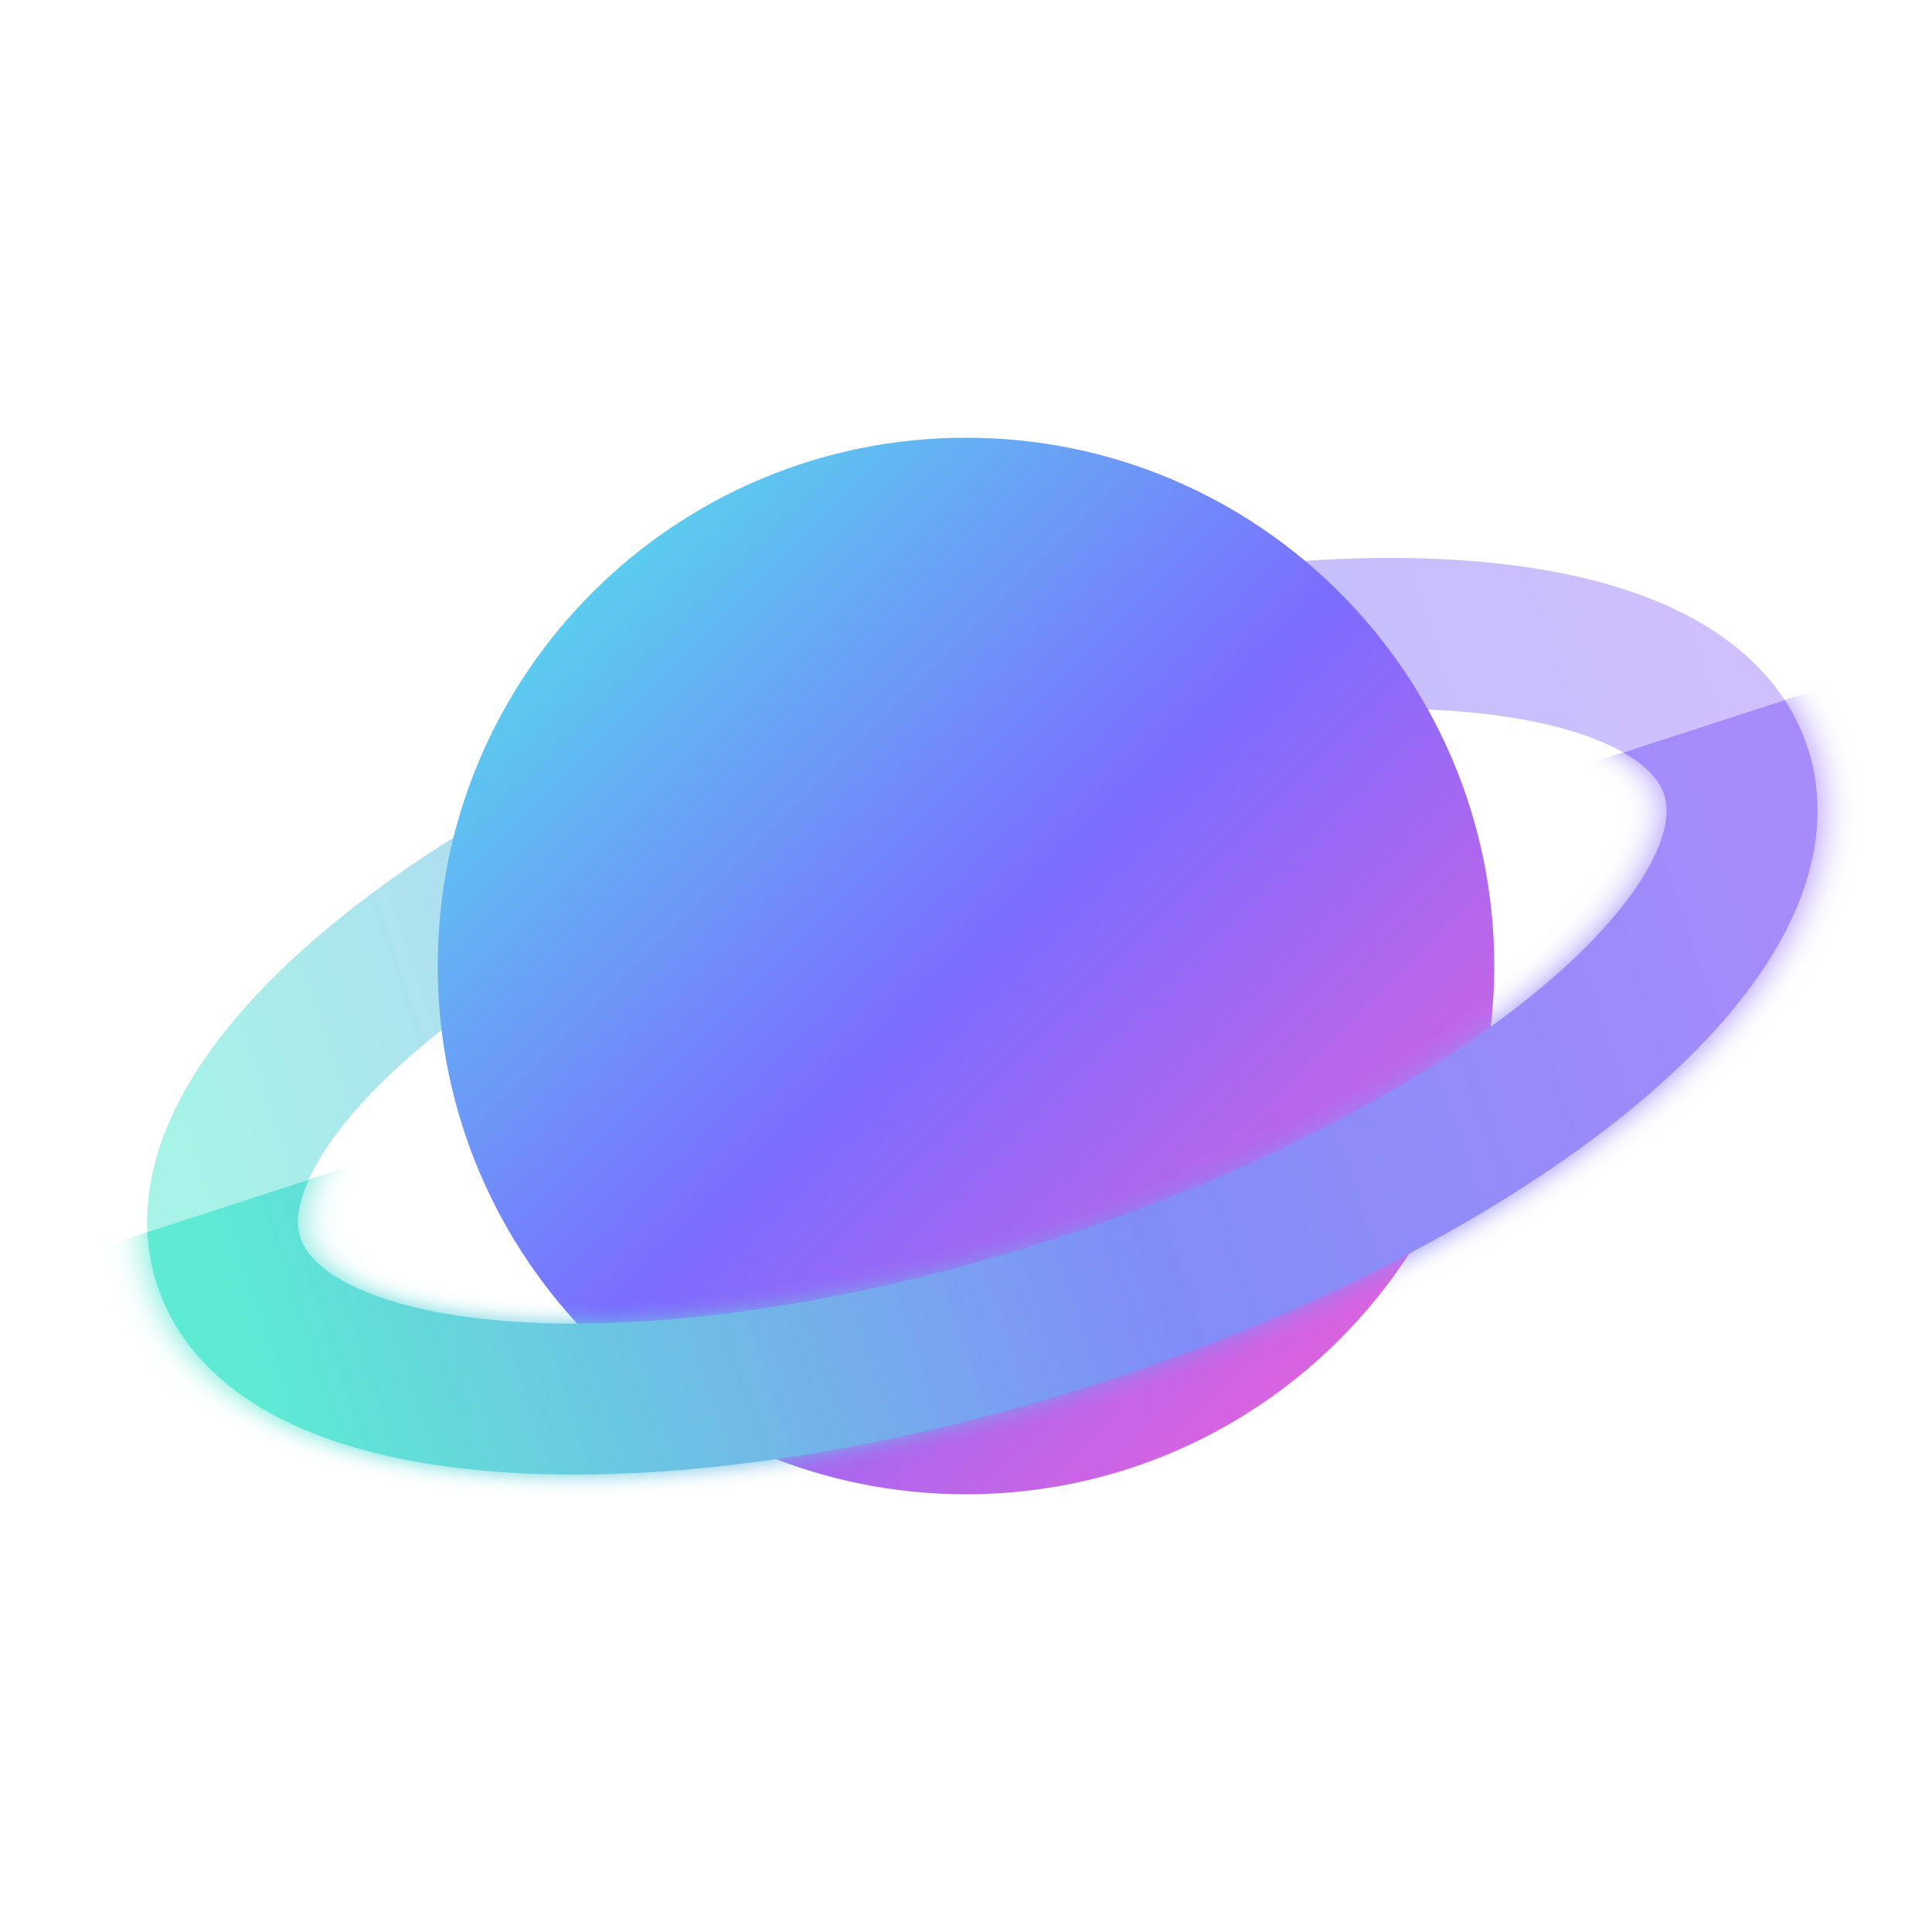
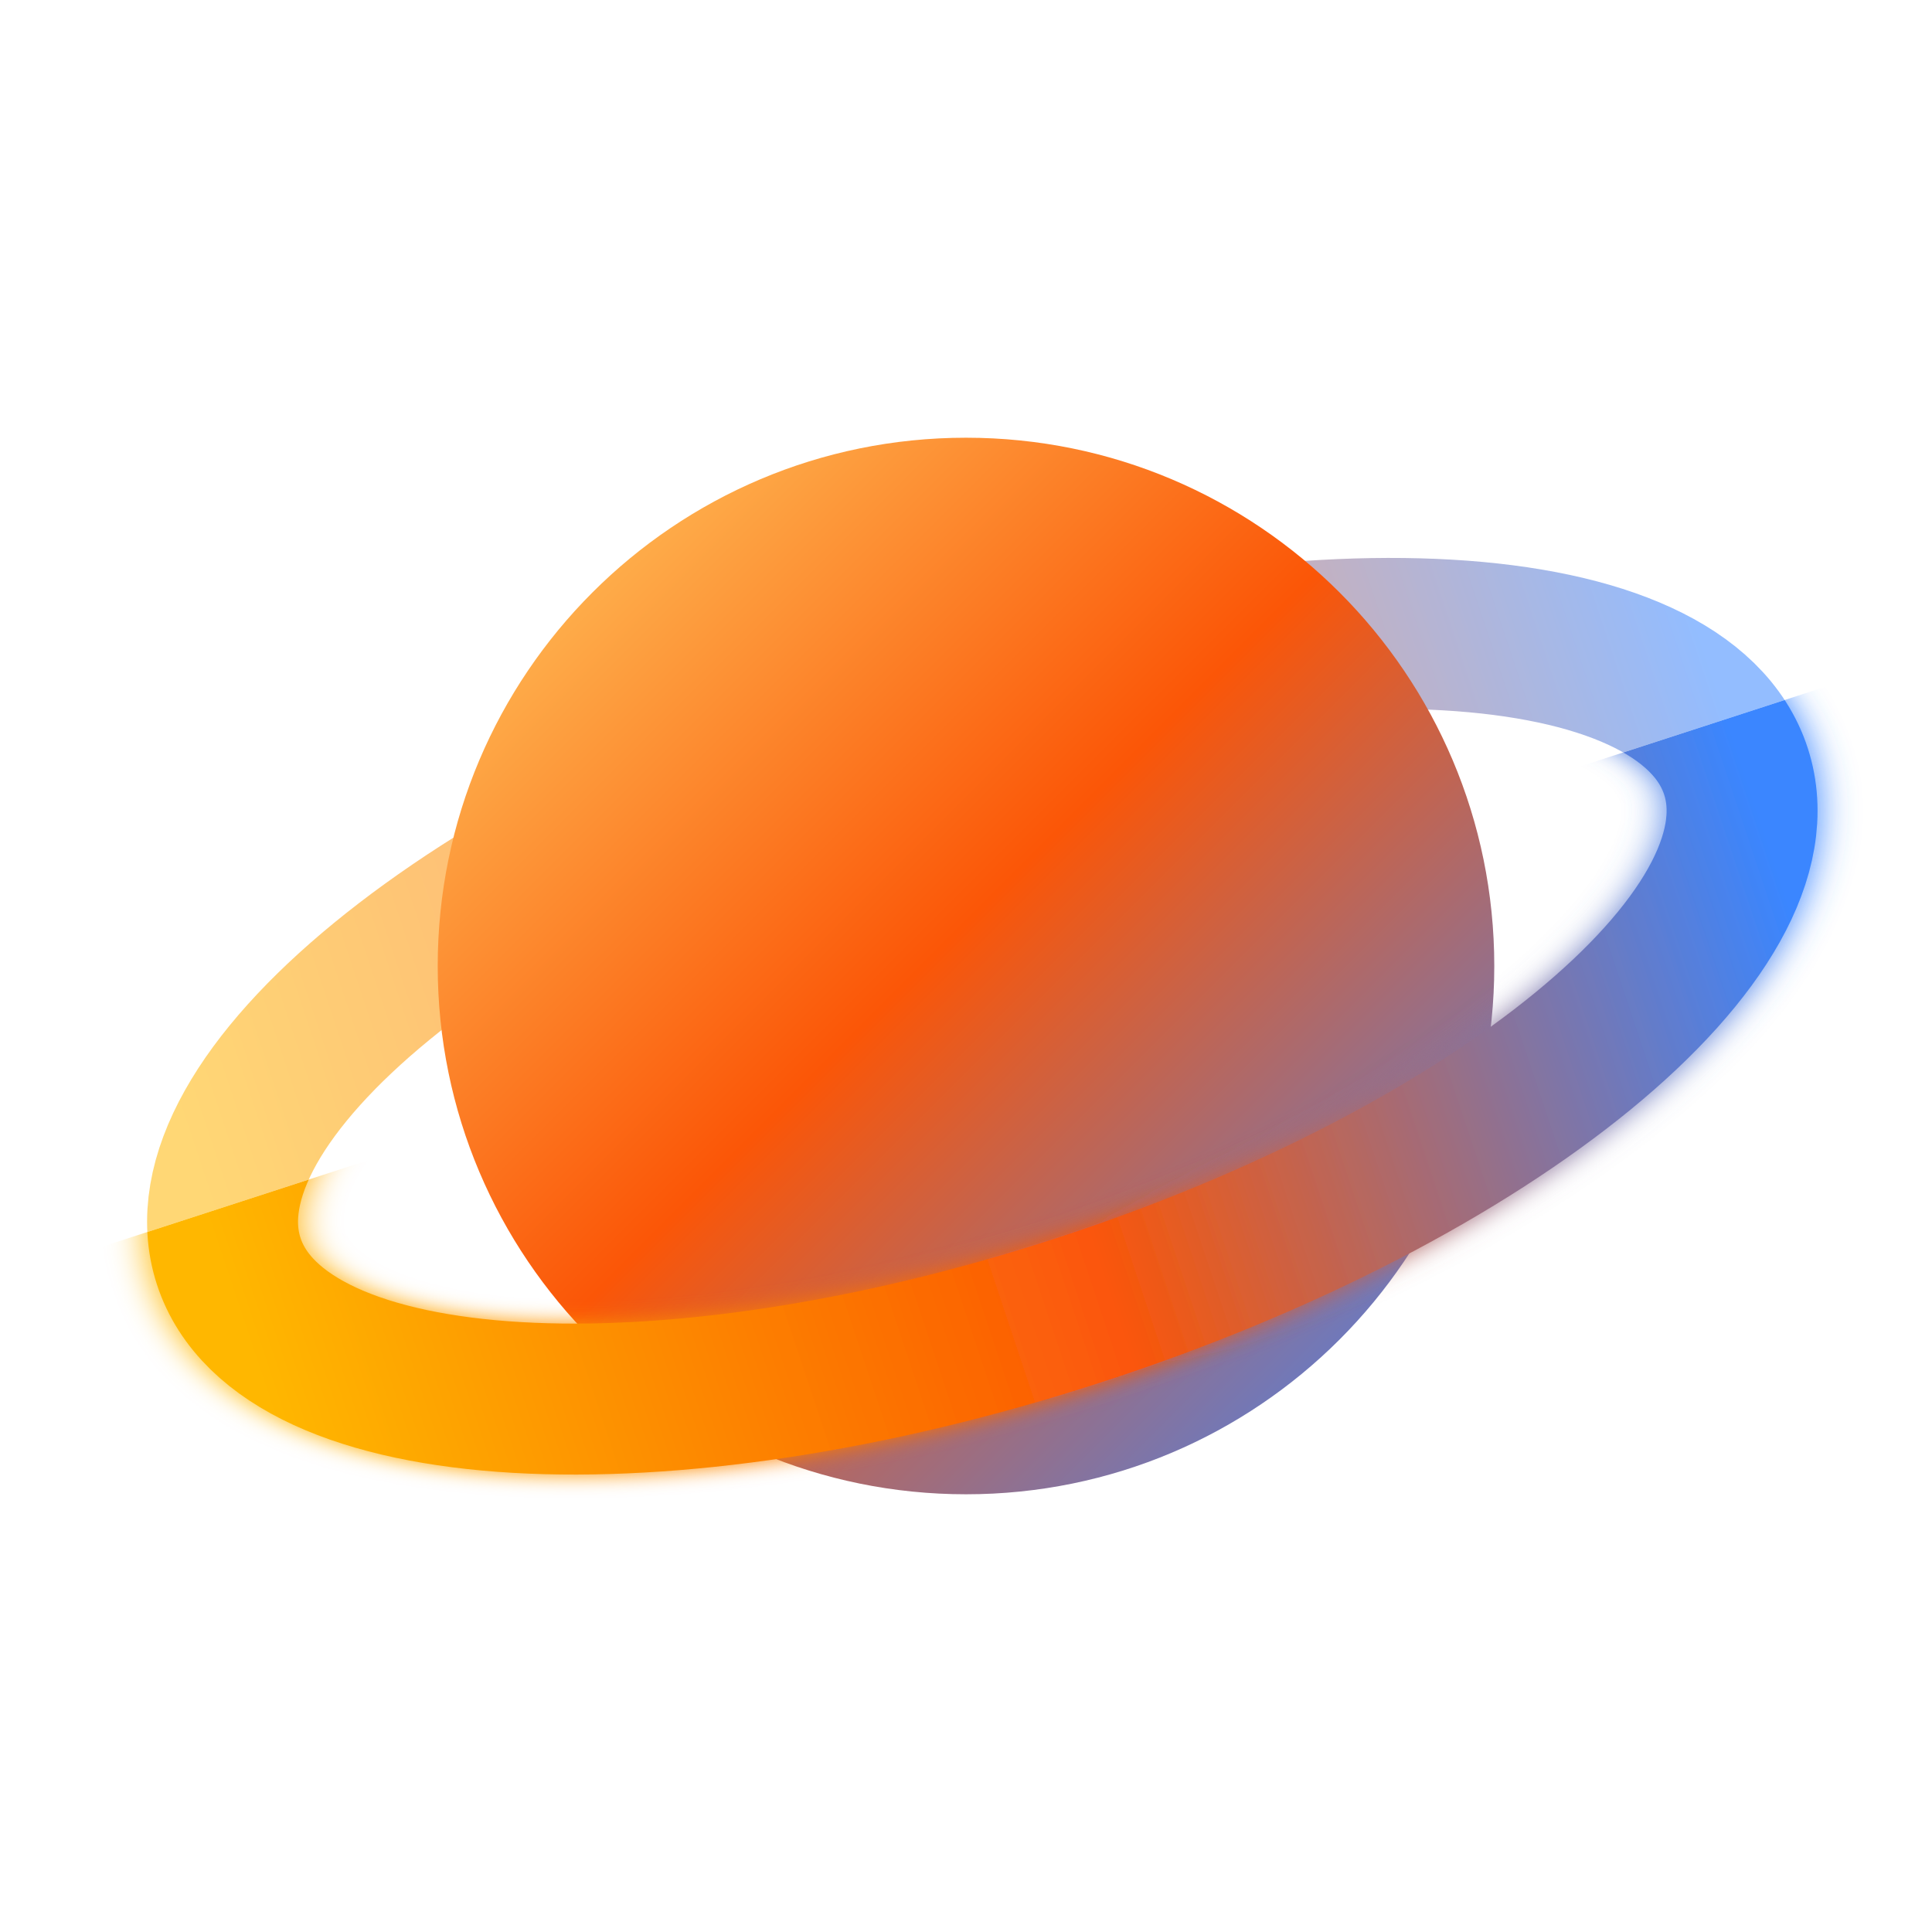
<svg xmlns="http://www.w3.org/2000/svg" width="512" height="512" viewBox="0 0 512 512">
  <defs>
    <linearGradient id="ring" x1="0" y1="0" x2="1" y2="0">
-       <stop offset="0%" stop-color="#5eead4" />
-       <stop offset="55%" stop-color="#818cf8" />
-       <stop offset="100%" stop-color="#a78bfa" />
+       <stop offset="0%" stop-color="#ffb703" />
+       <stop offset="52%" stop-color="#fb5607" />
+       <stop offset="100%" stop-color="#3a86ff" />
    </linearGradient>
    <linearGradient id="planet" x1="0" y1="0" x2="1" y2="1">
-       <stop offset="0%" stop-color="#4ef3e8" />
-       <stop offset="50%" stop-color="#7b6cff" />
-       <stop offset="100%" stop-color="#ff5fd2" />
+       <stop offset="0%" stop-color="#ffd166" />
+       <stop offset="48%" stop-color="#fb5607" />
+       <stop offset="100%" stop-color="#3a86ff" />
    </linearGradient>
    <clipPath id="clipTop" clipPathUnits="userSpaceOnUse">
      <rect x="0" y="0" width="512" height="256" />
    </clipPath>
    <clipPath id="clipBottom" clipPathUnits="userSpaceOnUse">
      <rect x="0" y="256" width="512" height="256" />
    </clipPath>
    <filter id="ringGlow" x="-40%" y="-40%" width="180%" height="180%">
      <feGaussianBlur stdDeviation="4" result="b" />
      <feMerge>
        <feMergeNode in="b" />
        <feMergeNode in="SourceGraphic" />
      </feMerge>
    </filter>
  </defs>
  <g transform="rotate(-18 256 256)" clip-path="url(#clipTop)" opacity="0.55">
    <ellipse cx="256" cy="270" rx="210" ry="82" fill="none" stroke="url(#ring)" stroke-width="40" stroke-linecap="round" />
  </g>
  <circle cx="256" cy="256" r="140" fill="url(#planet)" />
  <g transform="rotate(-18 256 256)" clip-path="url(#clipBottom)">
    <ellipse cx="256" cy="270" rx="210" ry="82" fill="none" stroke="url(#ring)" stroke-width="40" stroke-linecap="round" filter="url(#ringGlow)" />
  </g>
</svg>
